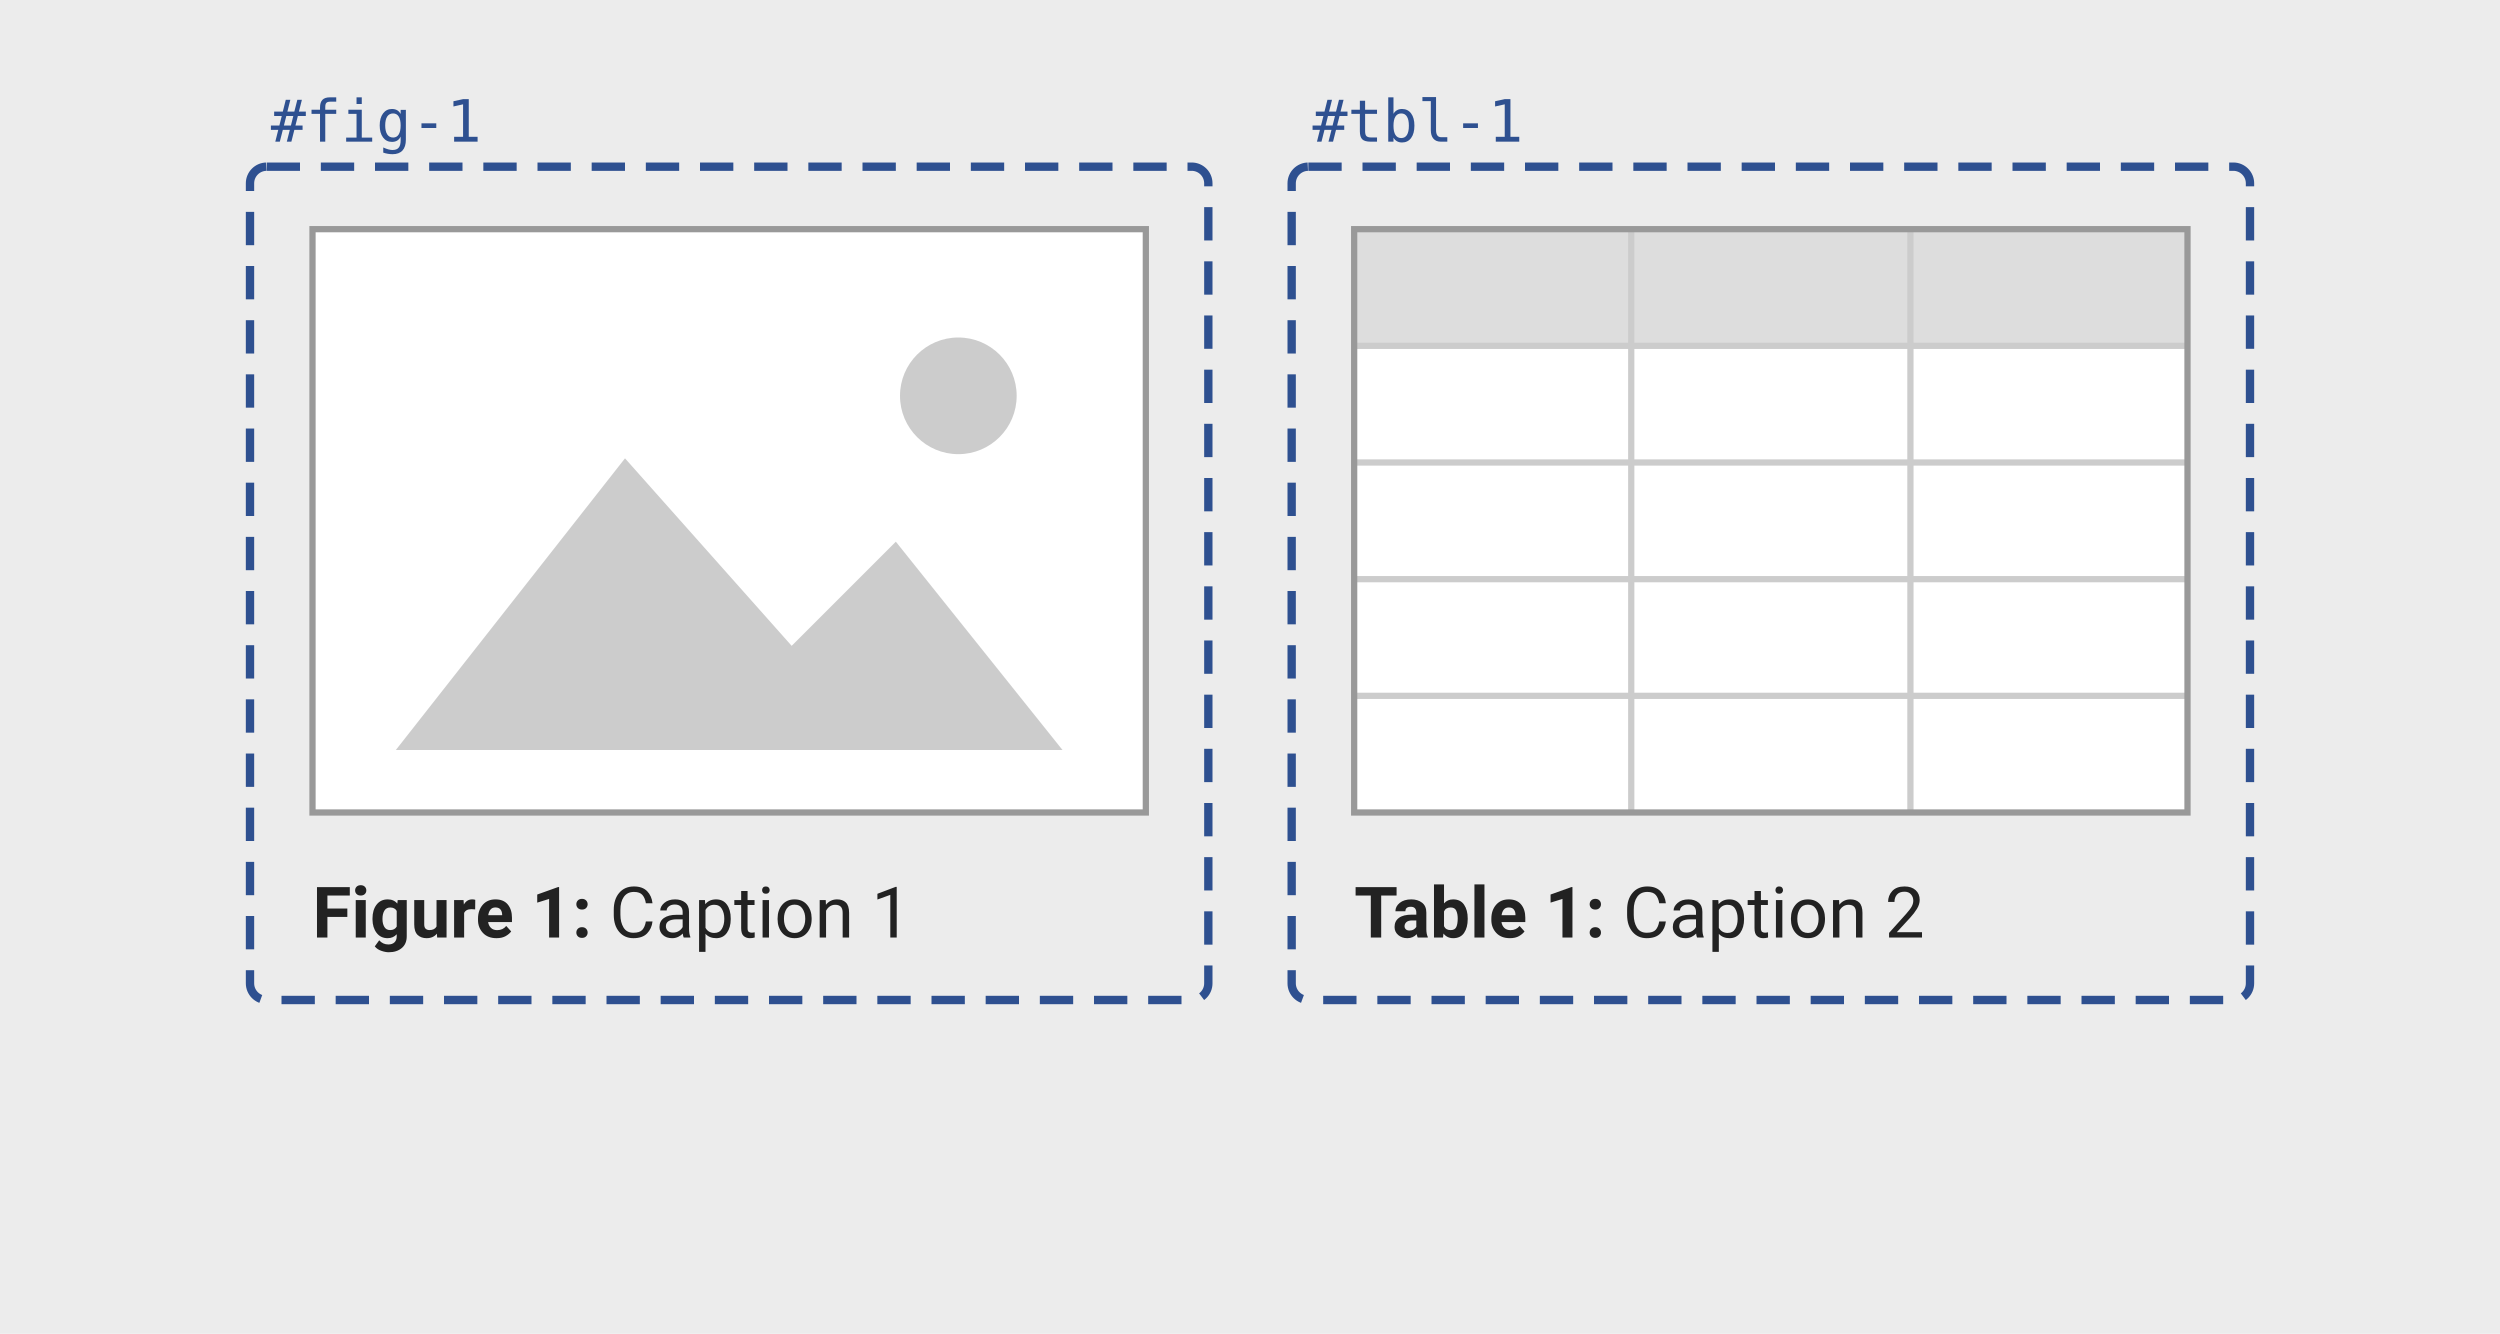
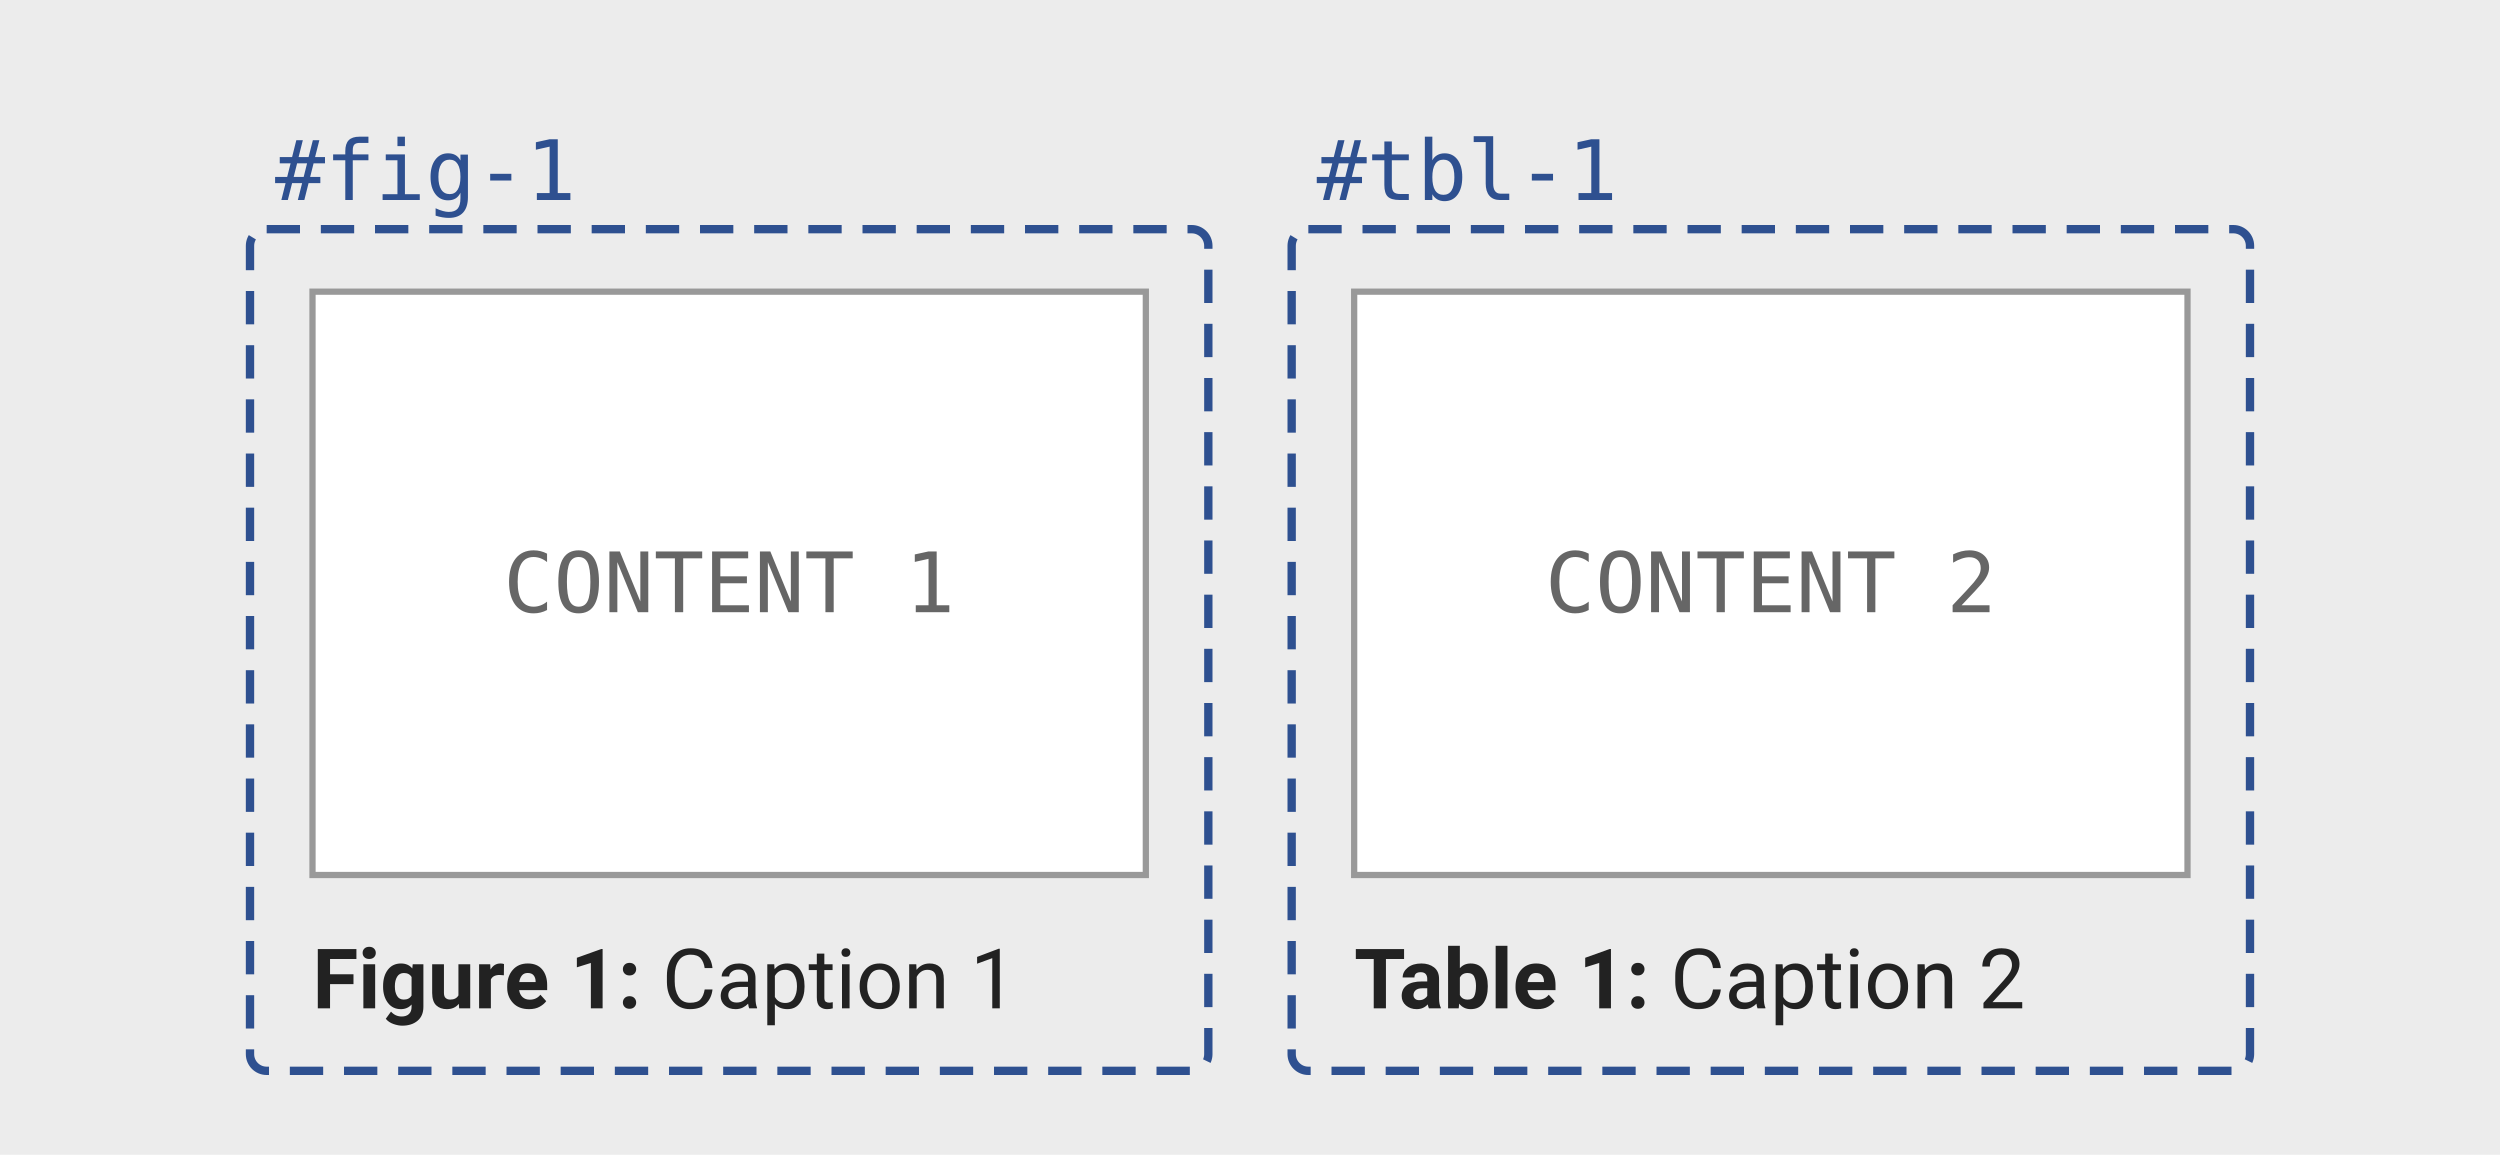
- <svg xmlns="http://www.w3.org/2000/svg" viewBox="0 0 1200 640" role="img" aria-labelledby="svg-title svg-desc">
-   <rect x="0" y="0" width="1200" height="640" fill="#ececec" />
-   <rect x="150" y="110" width="400" height="280" fill="#fff" stroke="#999" stroke-width="3" />
-   <circle cx="460" cy="190" r="28" fill="#ccc" />
-   <path d="M 190 360 L 300 220 L 380 310 L 430 260 L 510 360 z" fill="#ccc" />
-   <rect x="650" y="110" width="400" height="280" fill="#fff" />
-   <rect x="650" y="110" width="400" height="56" fill="#ddd" />
-   <line x1="650" y1="166" x2="1050" y2="166" stroke="#ccc" stroke-width="3" />
-   <line x1="650" y1="222" x2="1050" y2="222" stroke="#ccc" stroke-width="3" />
-   <line x1="650" y1="278" x2="1050" y2="278" stroke="#ccc" stroke-width="3" />
-   <line x1="650" y1="334" x2="1050" y2="334" stroke="#ccc" stroke-width="3" />
-   <line x1="783" y1="110" x2="783" y2="390" stroke="#ccc" stroke-width="3" />
-   <line x1="917" y1="110" x2="917" y2="390" stroke="#ccc" stroke-width="3" />
-   <rect x="650" y="110" width="400" height="280" fill="none" stroke="#999" stroke-width="3" />
-   <text x="150" y="450" font-family="-apple-system, system-ui, 'Segoe UI', Roboto, sans-serif" font-size="34" fill="#222" text-anchor="start">
+ <svg xmlns="http://www.w3.org/2000/svg" width="1200" height="554" viewBox="0 0 1200 554" role="img" aria-labelledby="svg-title svg-desc">
+   <rect x="0" y="0" width="1200" height="554" fill="#ececec" />
+   <rect x="150" y="140" width="400" height="280" fill="#fff" stroke="#999" stroke-width="3" />
+   <text x="350" y="280" font-family="ui-monospace, SFMono-Regular, Menlo, Consolas, 'DejaVu Sans Mono', monospace" font-size="40" fill="#666" text-anchor="middle" dominant-baseline="central">CONTENT 1</text>
+   <rect x="650" y="140" width="400" height="280" fill="#fff" stroke="#999" stroke-width="3" />
+   <text x="850" y="280" font-family="ui-monospace, SFMono-Regular, Menlo, Consolas, 'DejaVu Sans Mono', monospace" font-size="40" fill="#666" text-anchor="middle" dominant-baseline="central">CONTENT 2</text>
+   <text x="150" y="484" font-family="-apple-system, system-ui, 'Segoe UI', Roboto, sans-serif" font-size="40" fill="#222" text-anchor="start">
    <tspan font-weight="bold">Figure 1:</tspan> Caption 1</text>
-   <text x="650" y="450" font-family="-apple-system, system-ui, 'Segoe UI', Roboto, sans-serif" font-size="34" fill="#222" text-anchor="start">
+   <text x="650" y="484" font-family="-apple-system, system-ui, 'Segoe UI', Roboto, sans-serif" font-size="40" fill="#222" text-anchor="start">
    <tspan font-weight="bold">Table 1:</tspan> Caption 2</text>
-   <rect x="120" y="80" width="460" height="400" rx="8" fill="none" stroke="#2e5090" stroke-width="4" stroke-dasharray="16 10" />
-   <text x="130" y="68" font-family="ui-monospace, SFMono-Regular, Menlo, Consolas, 'DejaVu Sans Mono', monospace" font-size="28" fill="#2e5090">#fig-1</text>
-   <rect x="620" y="80" width="460" height="400" rx="8" fill="none" stroke="#2e5090" stroke-width="4" stroke-dasharray="16 10" />
-   <text x="630" y="68" font-family="ui-monospace, SFMono-Regular, Menlo, Consolas, 'DejaVu Sans Mono', monospace" font-size="28" fill="#2e5090">#tbl-1</text>
+   <rect x="120" y="110" width="460" height="404" rx="8" fill="none" stroke="#2e5090" stroke-width="4" stroke-dasharray="16 10" />
+   <text x="132" y="96" font-family="ui-monospace, SFMono-Regular, Menlo, Consolas, 'DejaVu Sans Mono', monospace" font-size="40" fill="#2e5090">#fig-1</text>
+   <rect x="620" y="110" width="460" height="404" rx="8" fill="none" stroke="#2e5090" stroke-width="4" stroke-dasharray="16 10" />
+   <text x="632" y="96" font-family="ui-monospace, SFMono-Regular, Menlo, Consolas, 'DejaVu Sans Mono', monospace" font-size="40" fill="#2e5090">#tbl-1</text>
</svg>
